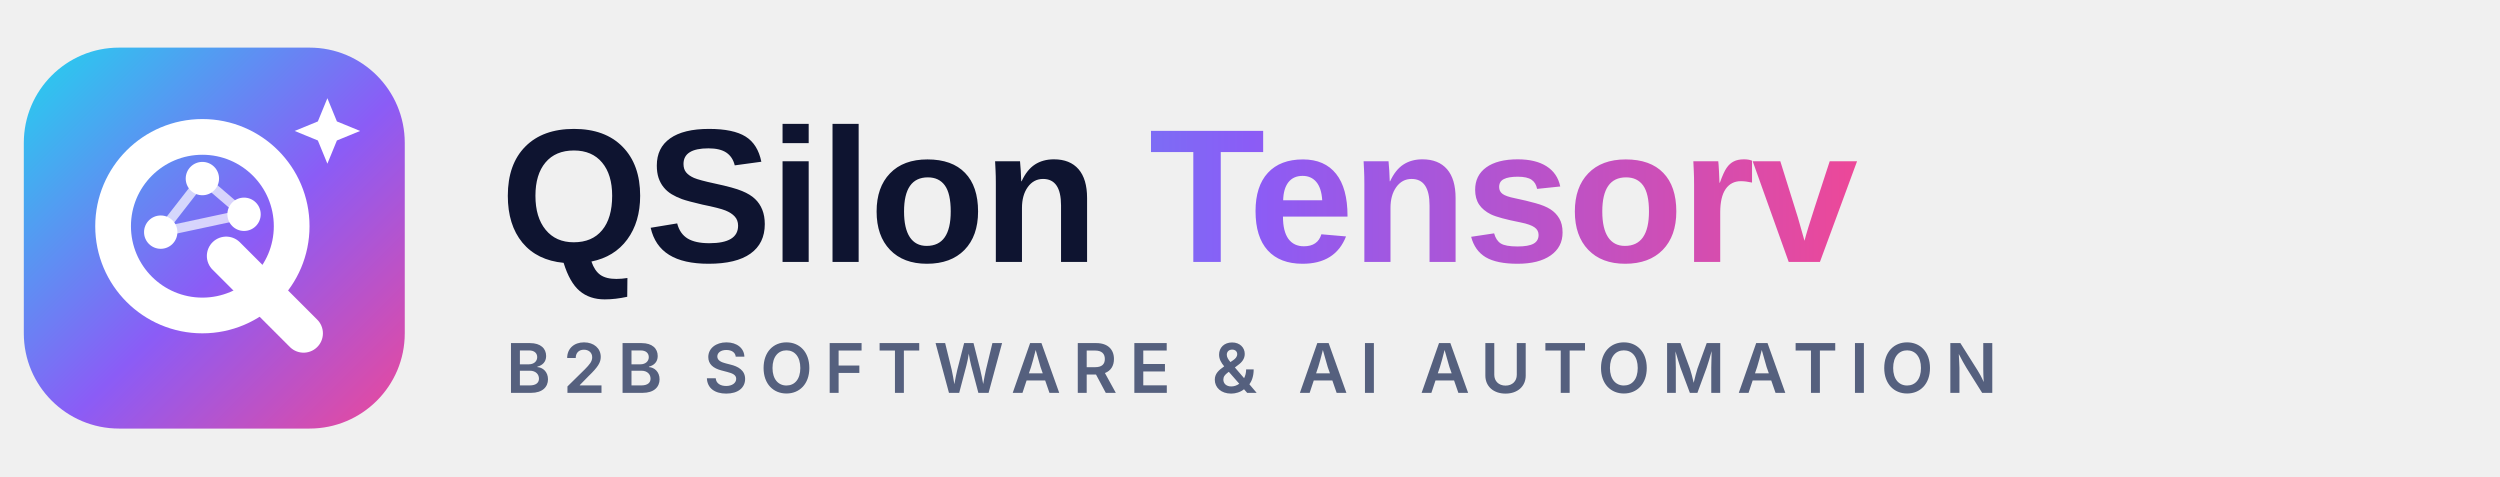
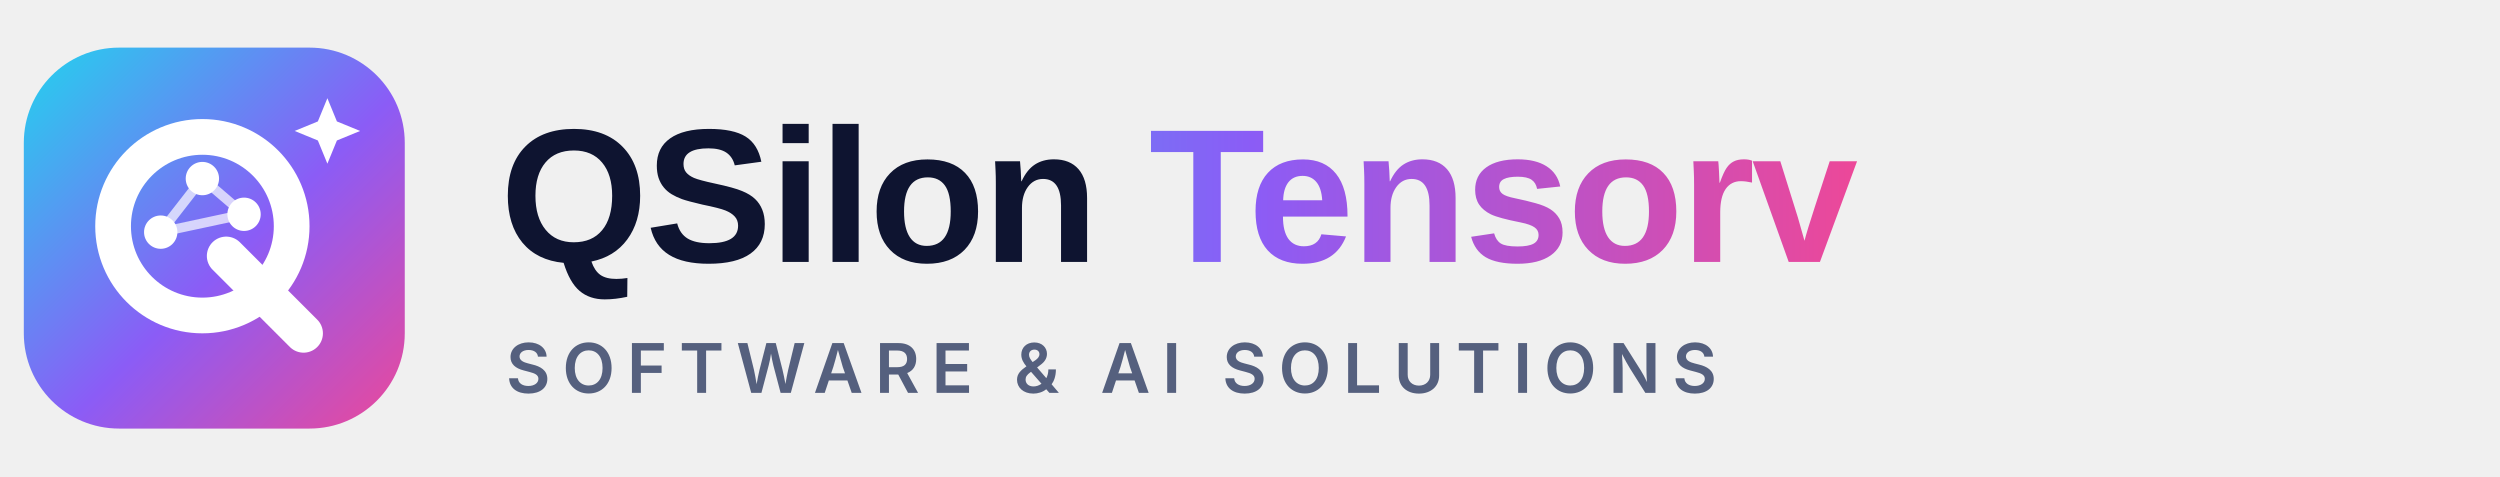
<svg xmlns="http://www.w3.org/2000/svg" viewBox="0 0 420 80" width="420" height="80">
  <g transform="translate(4 8)">
    <defs>
      <linearGradient id="g" x1="0" y1="0" x2="1" y2="1">
        <stop offset="0" stop-color="#22d3ee" />
        <stop offset=".55" stop-color="#8b5cf6" />
        <stop offset="1" stop-color="#ec4899" />
      </linearGradient>
      <linearGradient id="t" x1="0" y1="0" x2="1" y2="0">
        <stop offset="0" stop-color="#22d3ee" />
        <stop offset=".55" stop-color="#8b5cf6" />
        <stop offset="1" stop-color="#ec4899" />
      </linearGradient>
    </defs>
    <rect width="64" height="64" rx="16" fill="url(#g)" />
    <circle cx="30" cy="30" r="15" fill="none" stroke="#fff" stroke-width="6" />
    <path d="M34 35 47 48" stroke="#fff" stroke-width="6.5" stroke-linecap="round" />
    <path d="M23 31 30 22 37 28Z" fill="none" stroke="#fff" stroke-width="1.6" stroke-linejoin="round" opacity=".7" />
    <circle cx="23" cy="31" r="2.8" fill="#fff" />
    <circle cx="30" cy="22" r="2.8" fill="#fff" />
    <circle cx="37" cy="28" r="2.8" fill="#fff" />
    <path d="M51 8.5 52.6 12.4 56.5 14 52.6 15.6 51 19.5 49.4 15.6 45.5 14 49.4 12.4Z" fill="#fff" />
  </g>
  <text x="84" y="44" font-family="'Space Grotesk', 'Segoe UI', Arial, sans-serif" font-size="32" font-weight="700" letter-spacing="-0.5" fill="#0e1430">QSilon <tspan fill="url(#t)">Tensorv</tspan>
  </text>
-   <text x="85" y="66" font-family="Inter, 'Segoe UI', Arial, sans-serif" font-size="11.5" font-weight="600" letter-spacing="2" fill="#55607e">B2B SOFTWARE &amp; AI AUTOMATION</text>
+   <text x="85" y="66" font-family="Inter, 'Segoe UI', Arial, sans-serif" font-size="11.5" font-weight="600" letter-spacing="2" fill="#55607e">SOFTWARE &amp; AI SOLUTIONS</text>
</svg>
